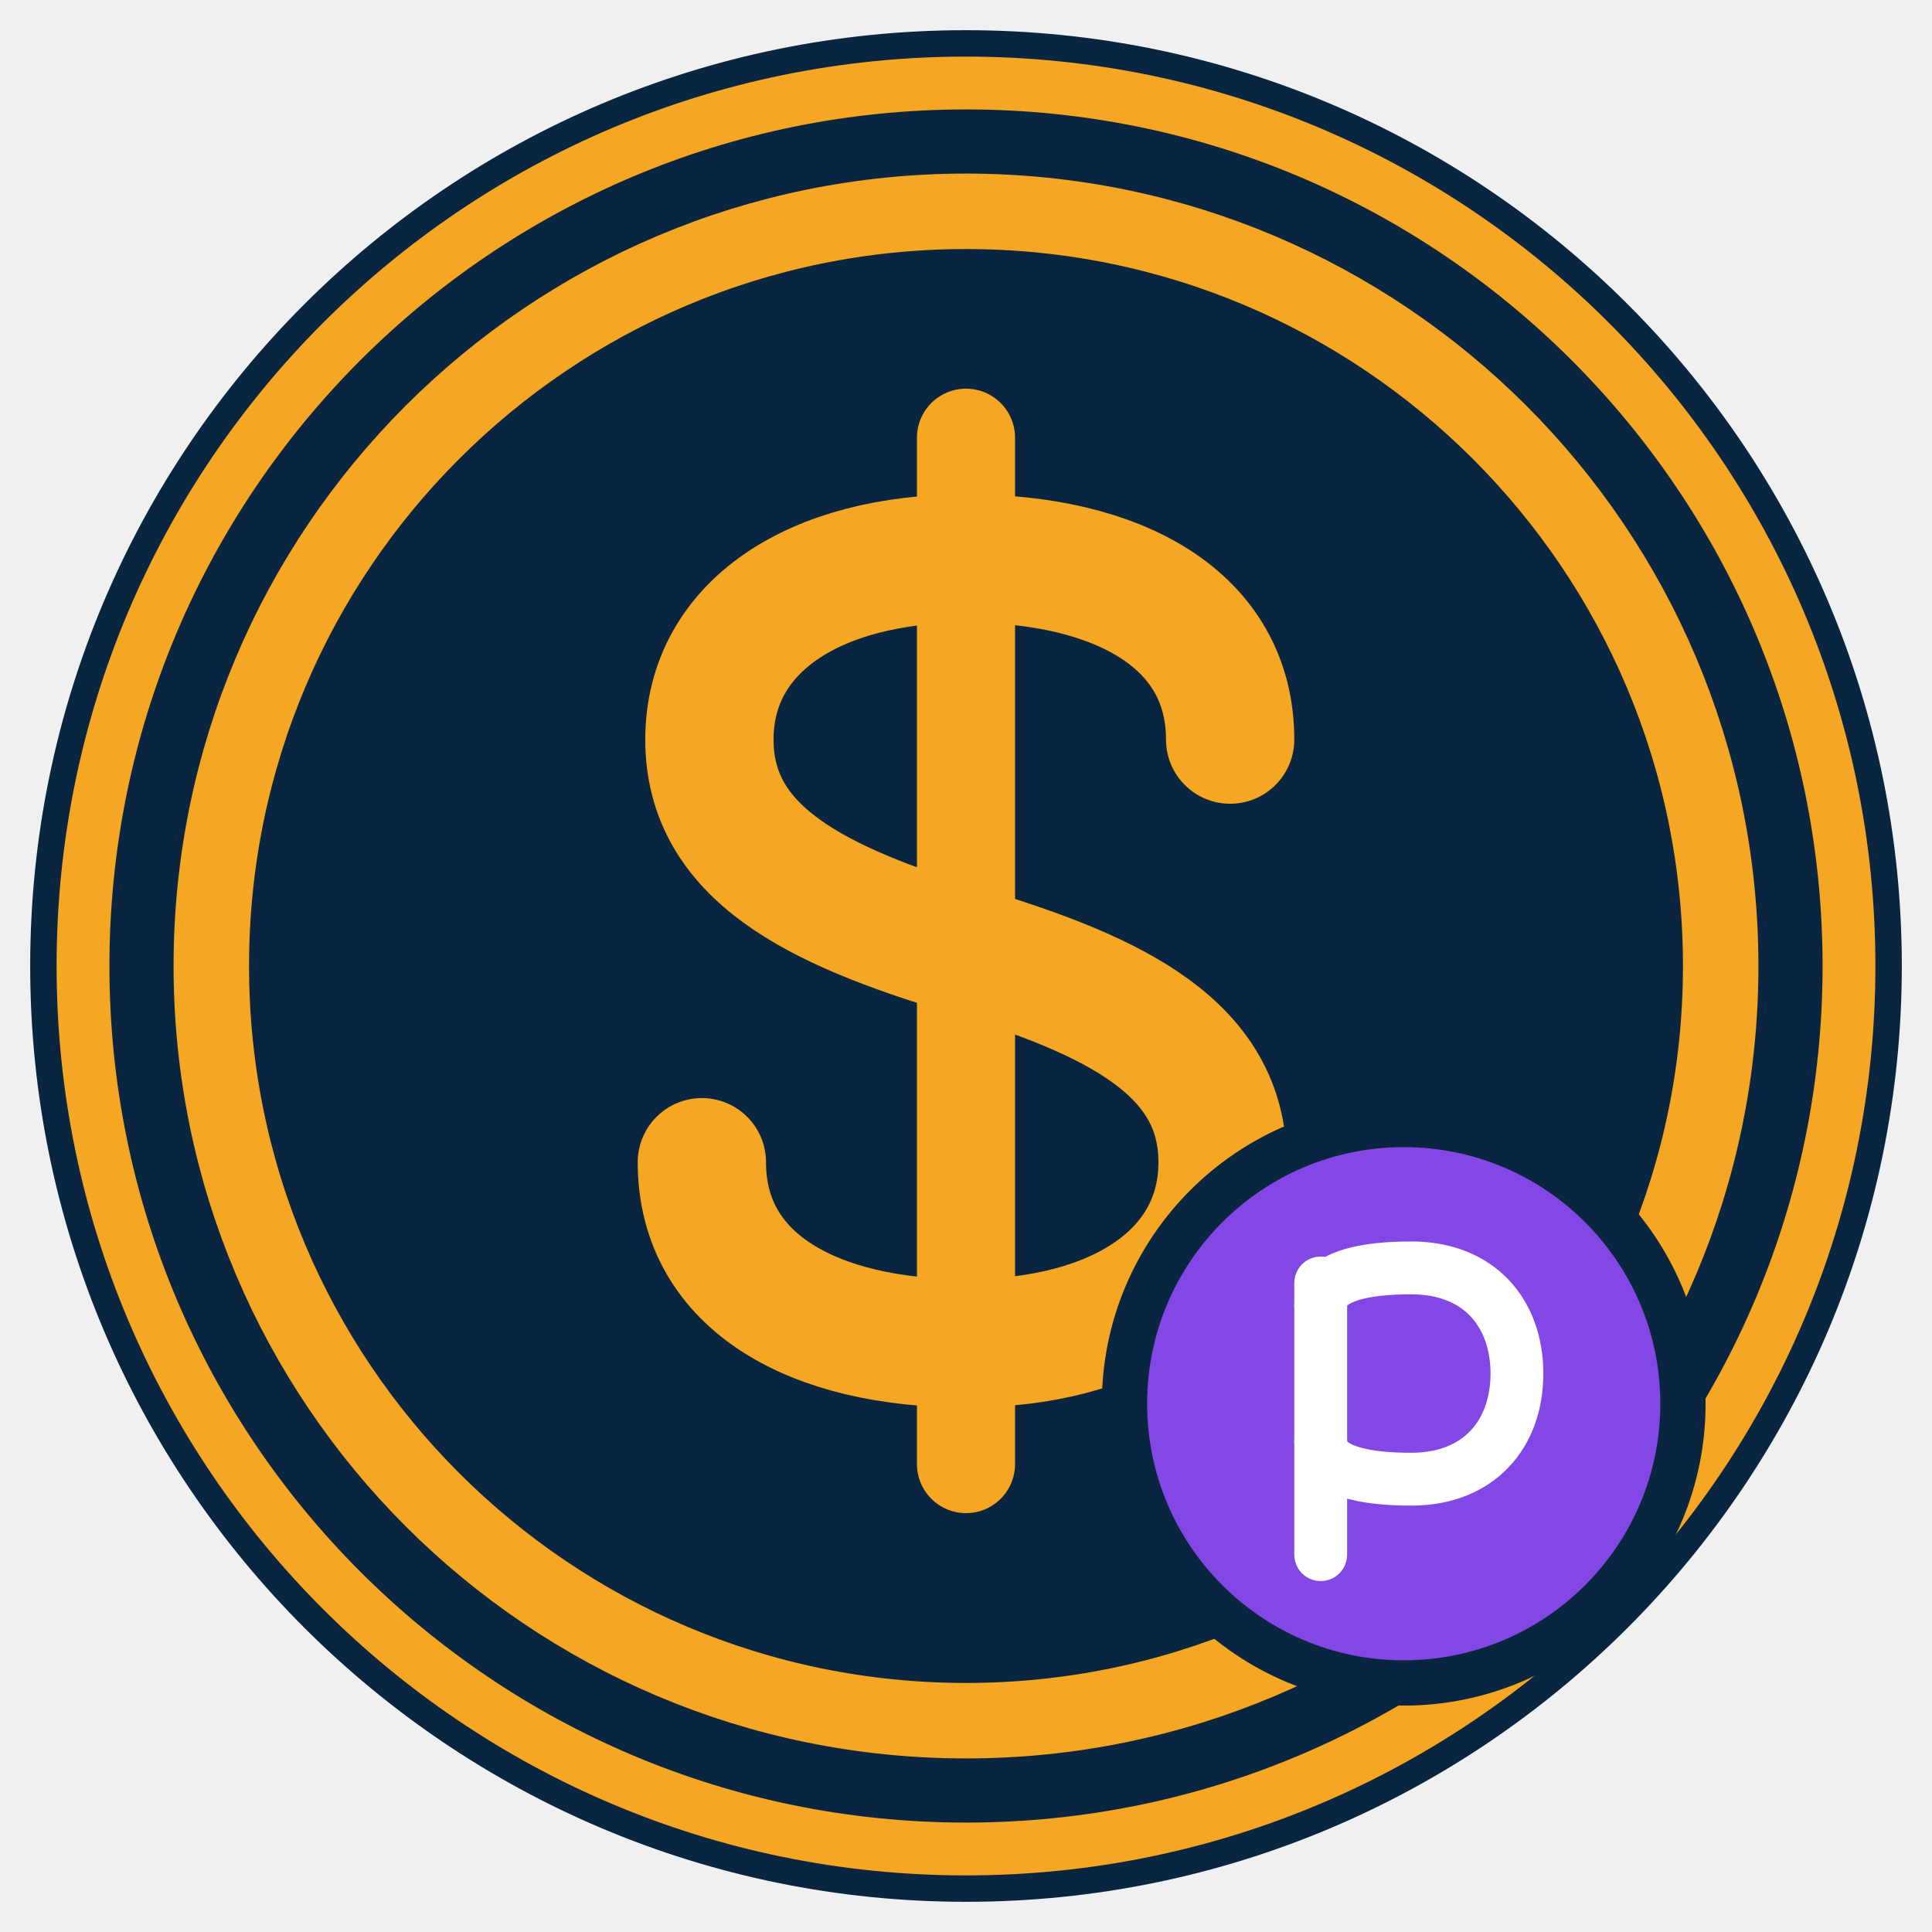
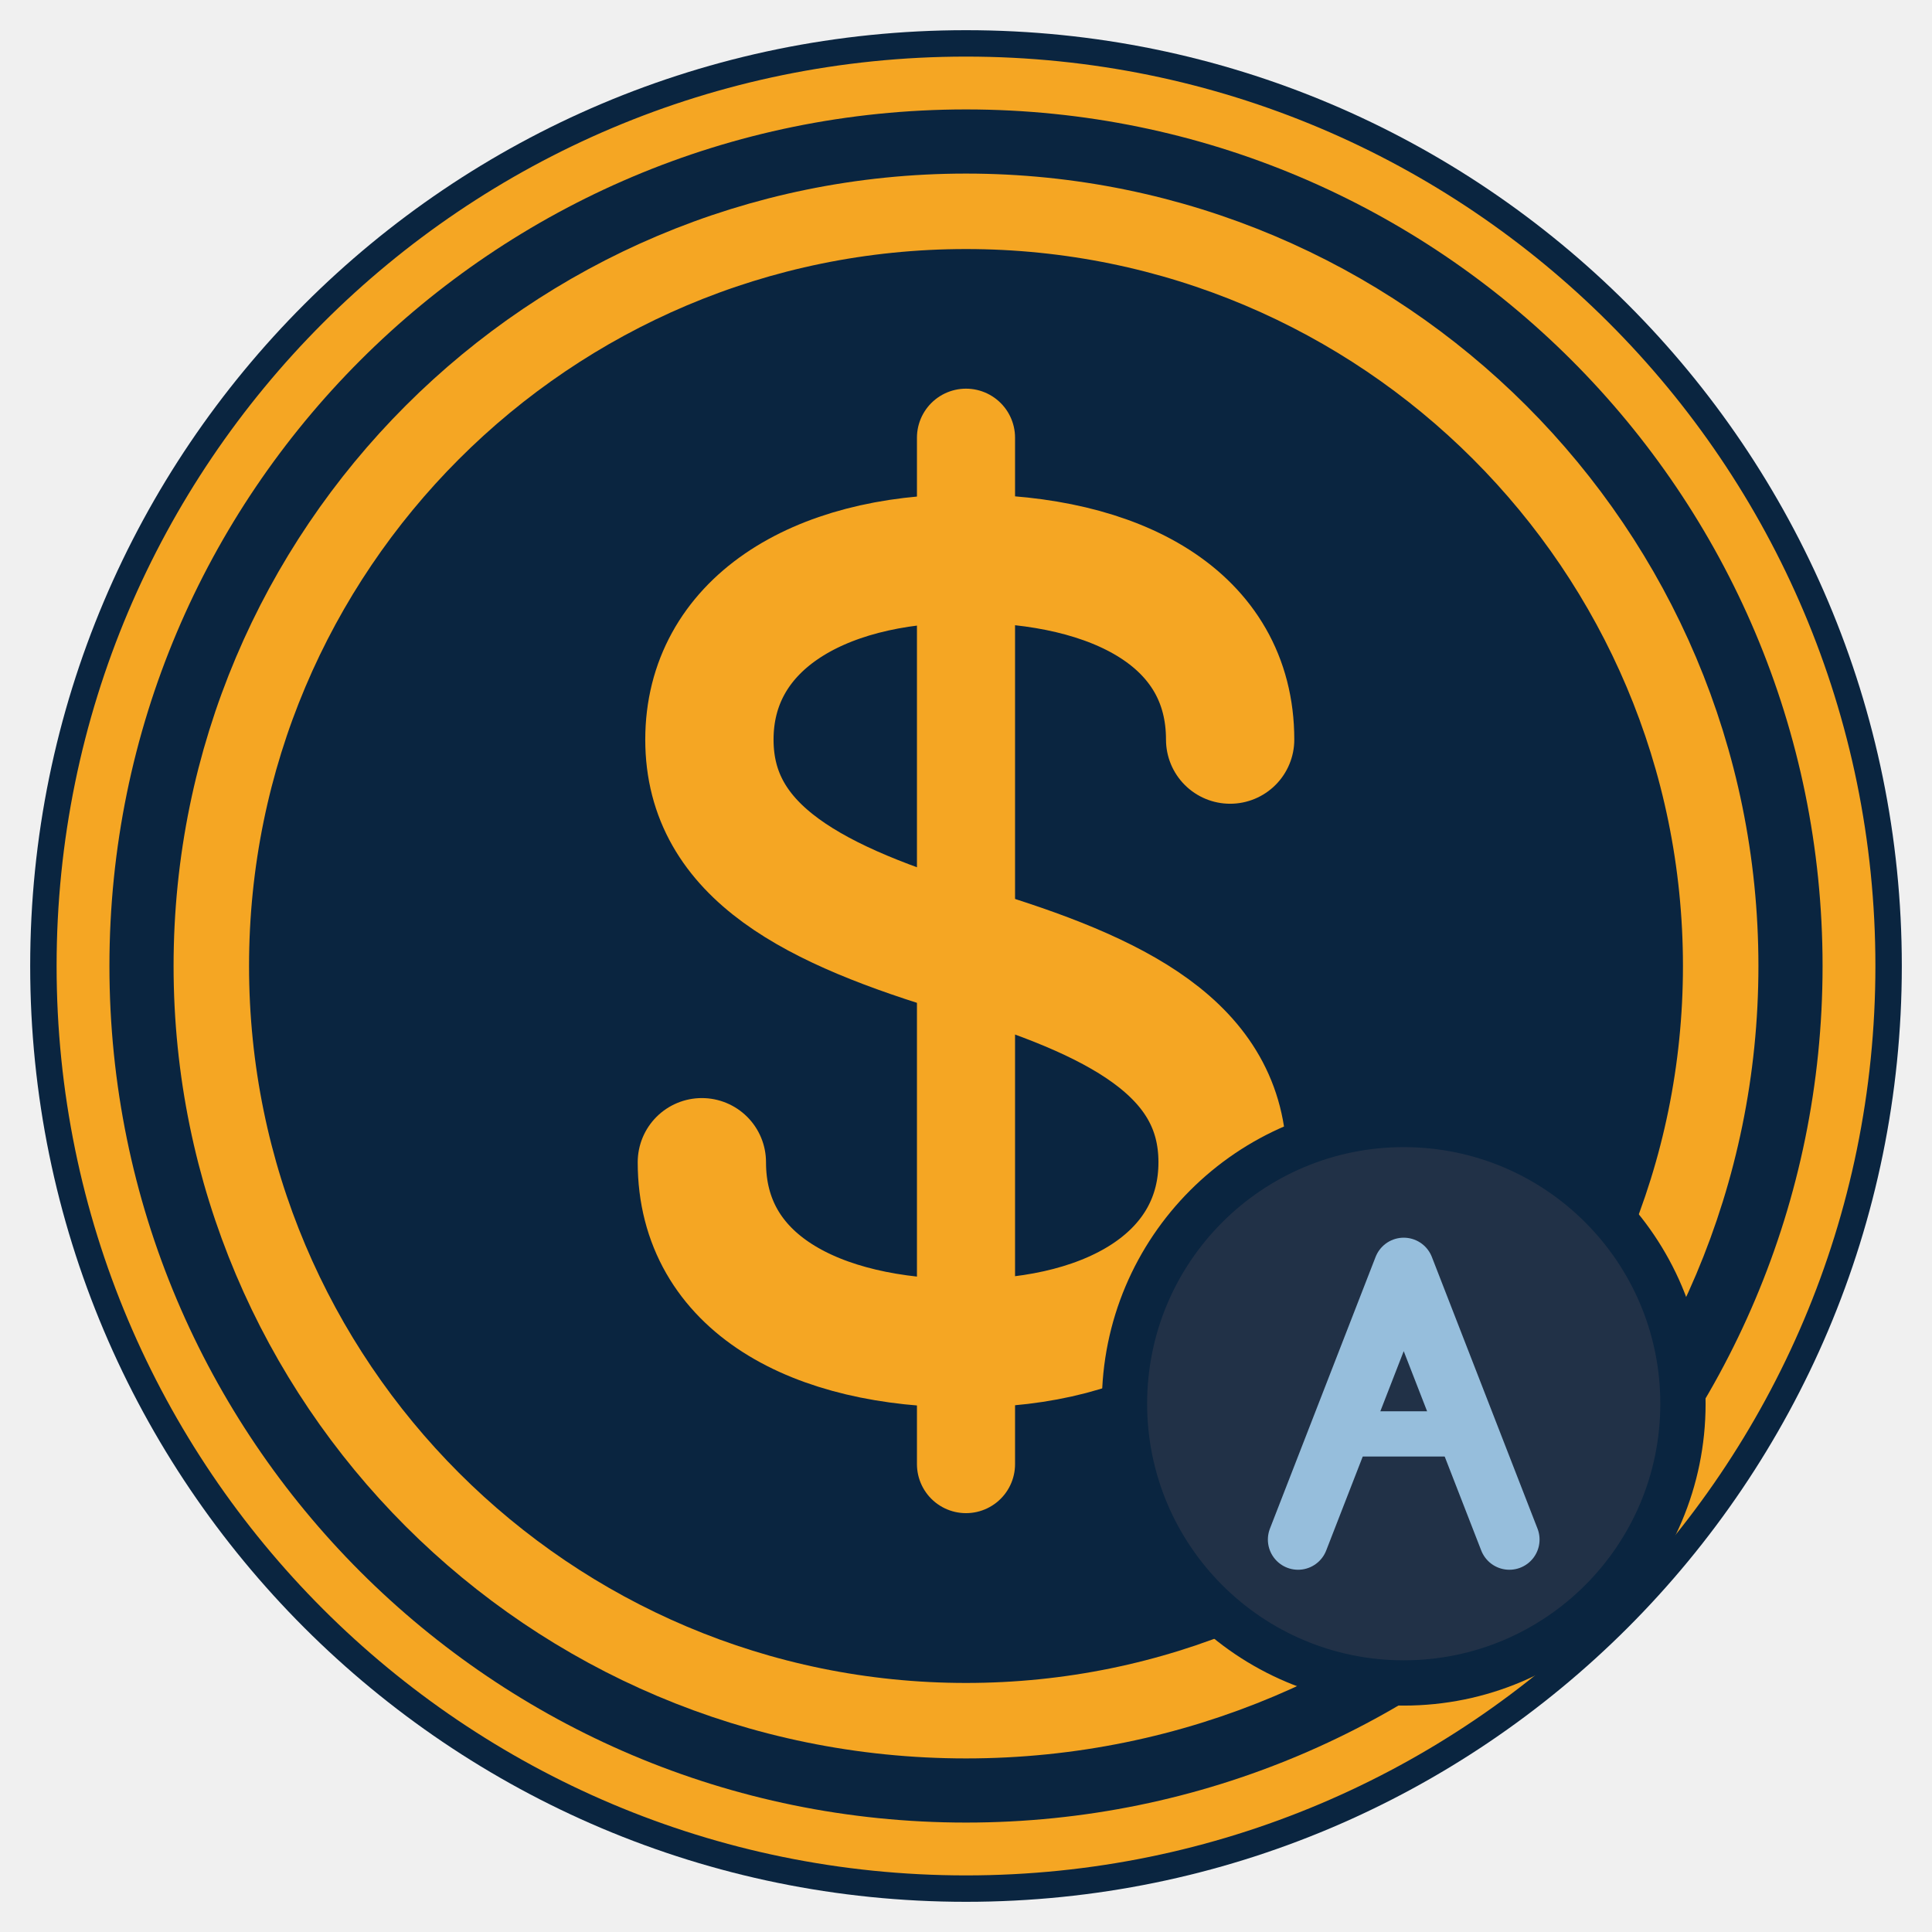
- <svg xmlns="http://www.w3.org/2000/svg" viewBox="0 0 256 256" width="256" height="256" role="img" aria-label="pQUSD">
+ <svg xmlns="http://www.w3.org/2000/svg" viewBox="0 0 256 256" width="256" height="256" role="img" aria-label="aQUSD">
  <circle cx="128" cy="128" r="124" fill="#0A2540" />
  <circle cx="128" cy="128" r="117" fill="none" stroke="#F5A623" stroke-width="7" />
  <g stroke="#F5A623" fill="none" stroke-linecap="round">
    <circle cx="128" cy="128" r="100" stroke-width="10" />
  </g>
  <g stroke="#F5A623" fill="none" stroke-linecap="round" stroke-linejoin="round">
    <path d="M163 98              C163 82 148 74 128 74              C108 74 94 83 94 98              C94 113 108 120 128 126              C148 132 162 139 162 154              C162 169 148 178 128 178              C108 178 93 170 93 154" stroke-width="17" />
    <path d="M128 58 L128 194" stroke-width="13" />
  </g>
  <g transform="translate(186,186)">
    <circle cx="0" cy="0" r="40" fill="#0A2540" />
-     <circle cx="0" cy="0" r="34" fill="#8247E5" />
-     <g fill="none" stroke="#FFFFFF" stroke-linecap="round" stroke-linejoin="round">
-       <path d="M-11 -16 L-11 20" stroke-width="7" />
-       <path d="M-11 -13                C-11 -17 -5 -18 1 -18                C10 -18 15 -12 15 -4                C15 4 10 10 1 10                C-5 10 -11 9 -11 5" stroke-width="7" />
+     <circle cx="0" cy="0" r="34" fill="#213147" />
+     <g stroke="#96BEDC" fill="none" stroke-linecap="round" stroke-linejoin="round">
+       <path d="M-14 18 L0 -18 L14 18" stroke-width="8" />
+       <line x1="-7" y1="4" x2="7" y2="4" stroke-width="6" />
    </g>
  </g>
</svg>
